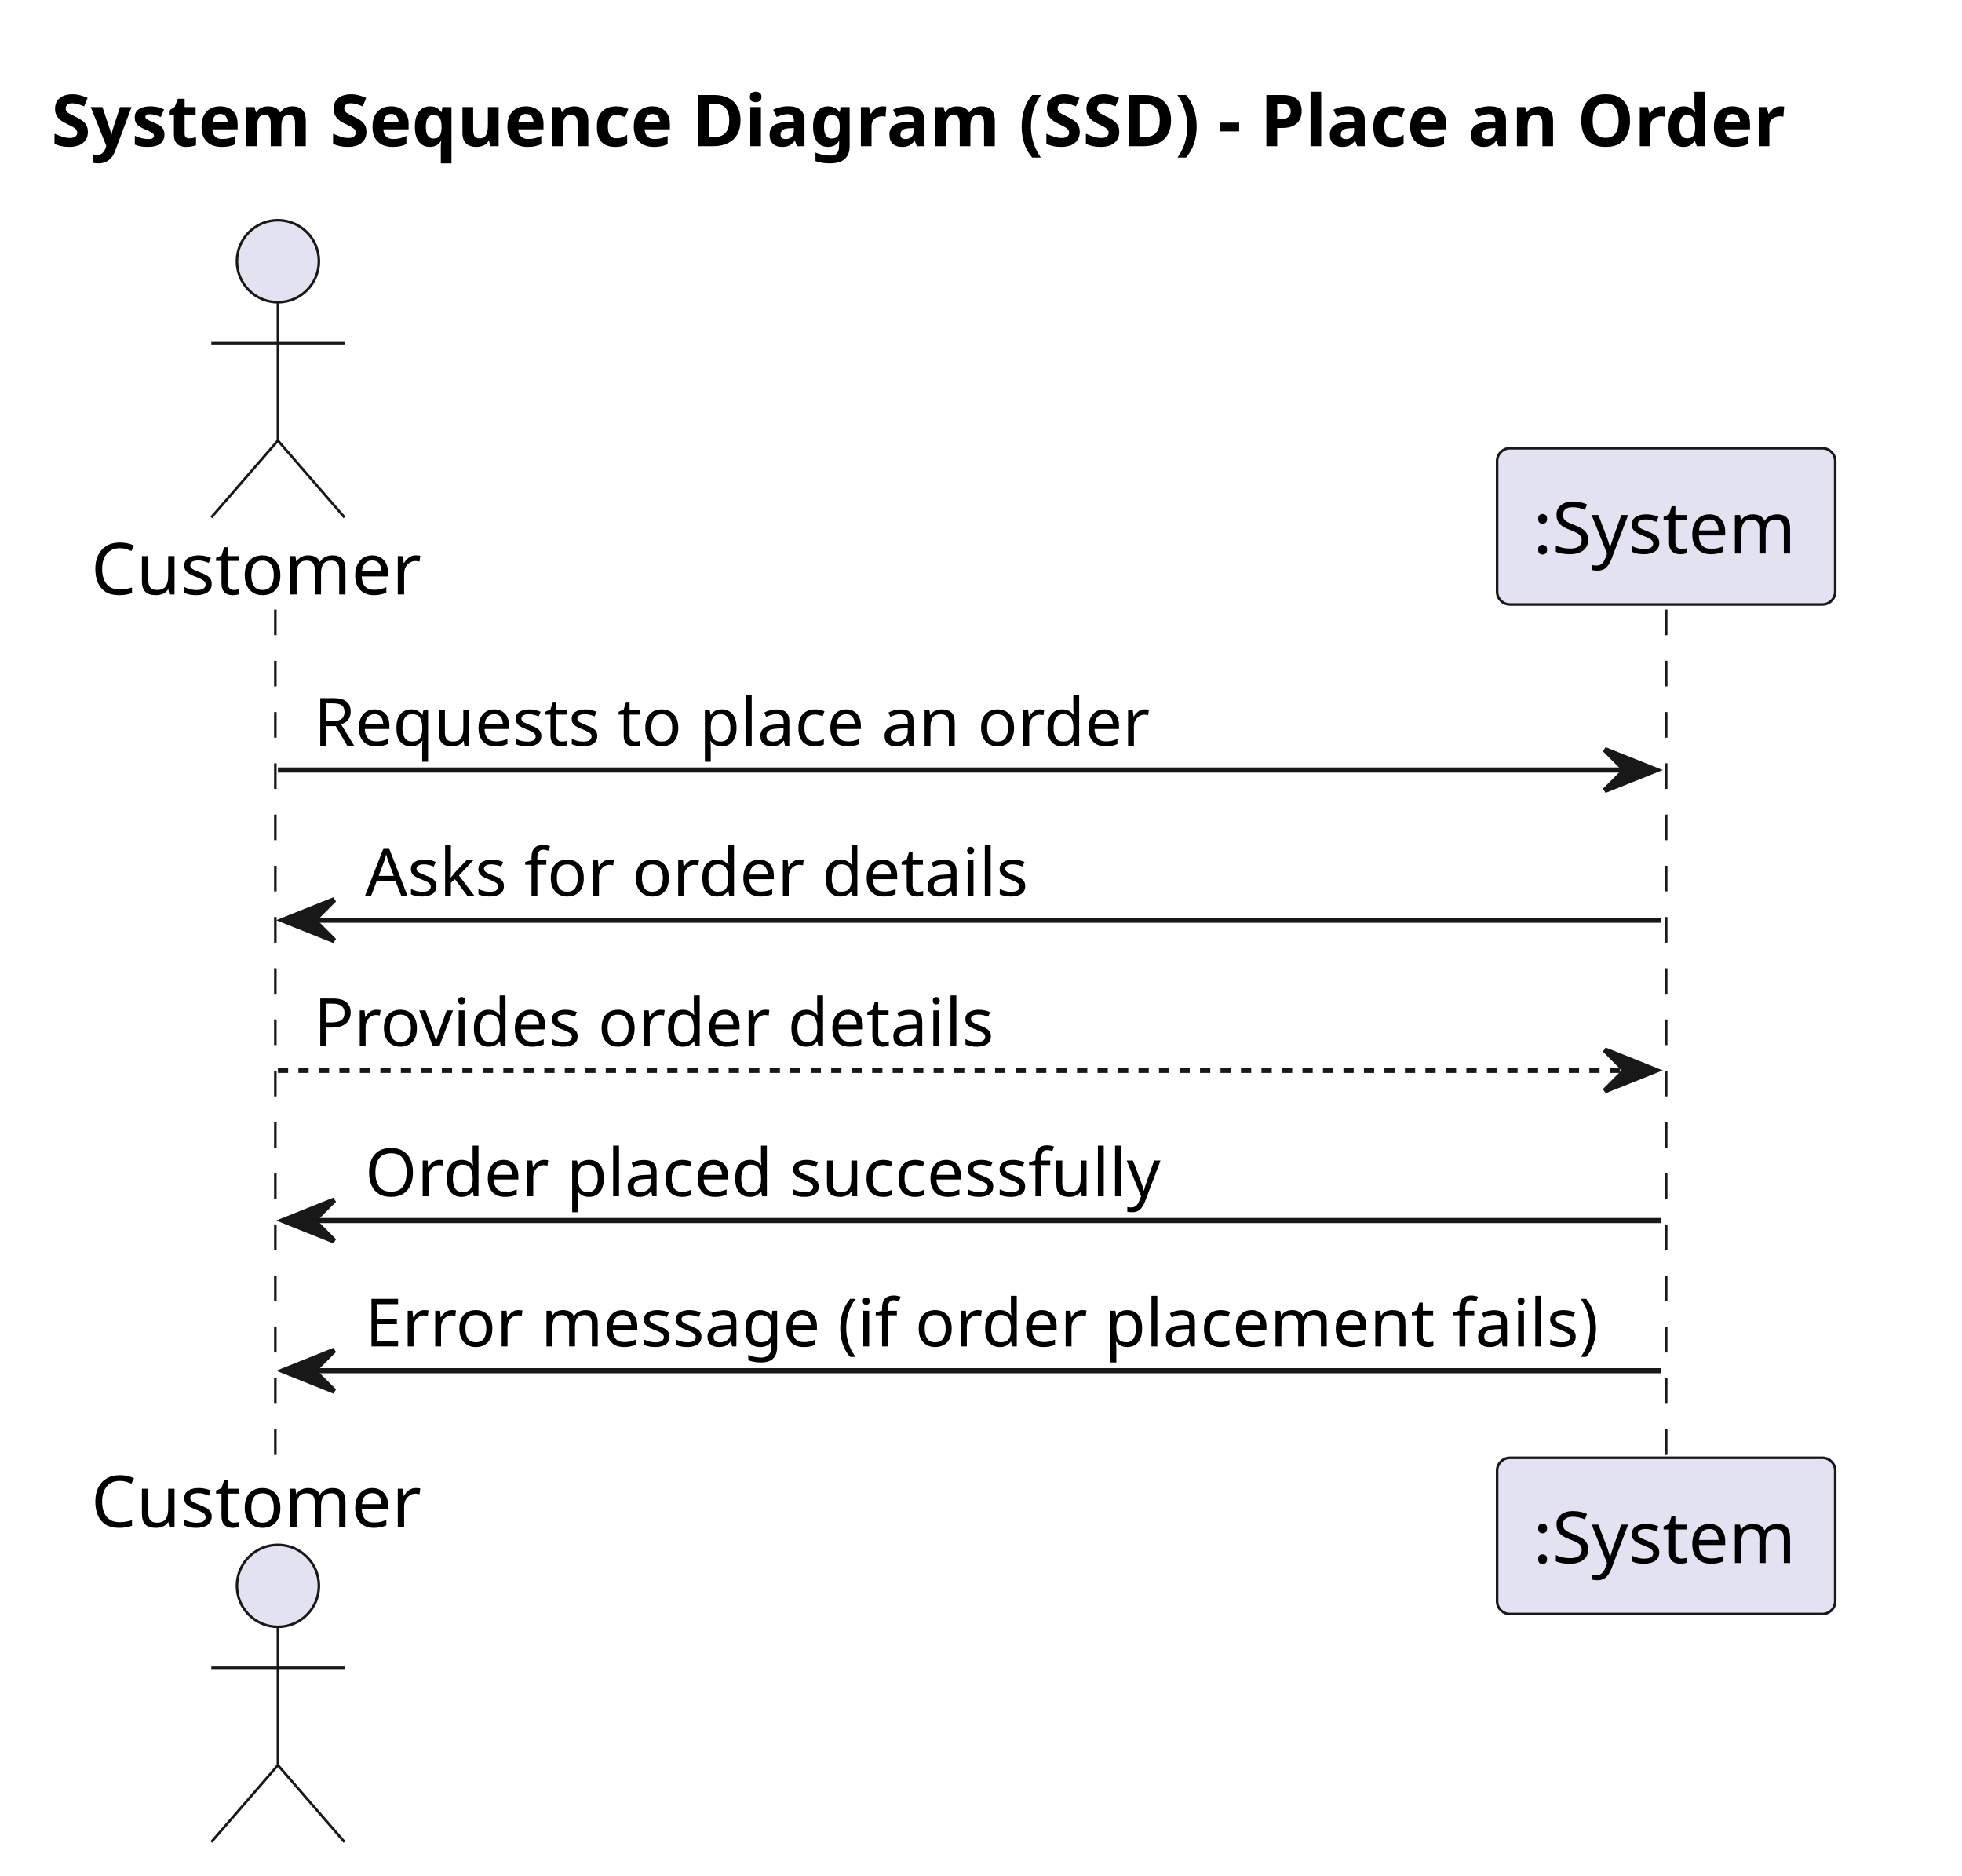
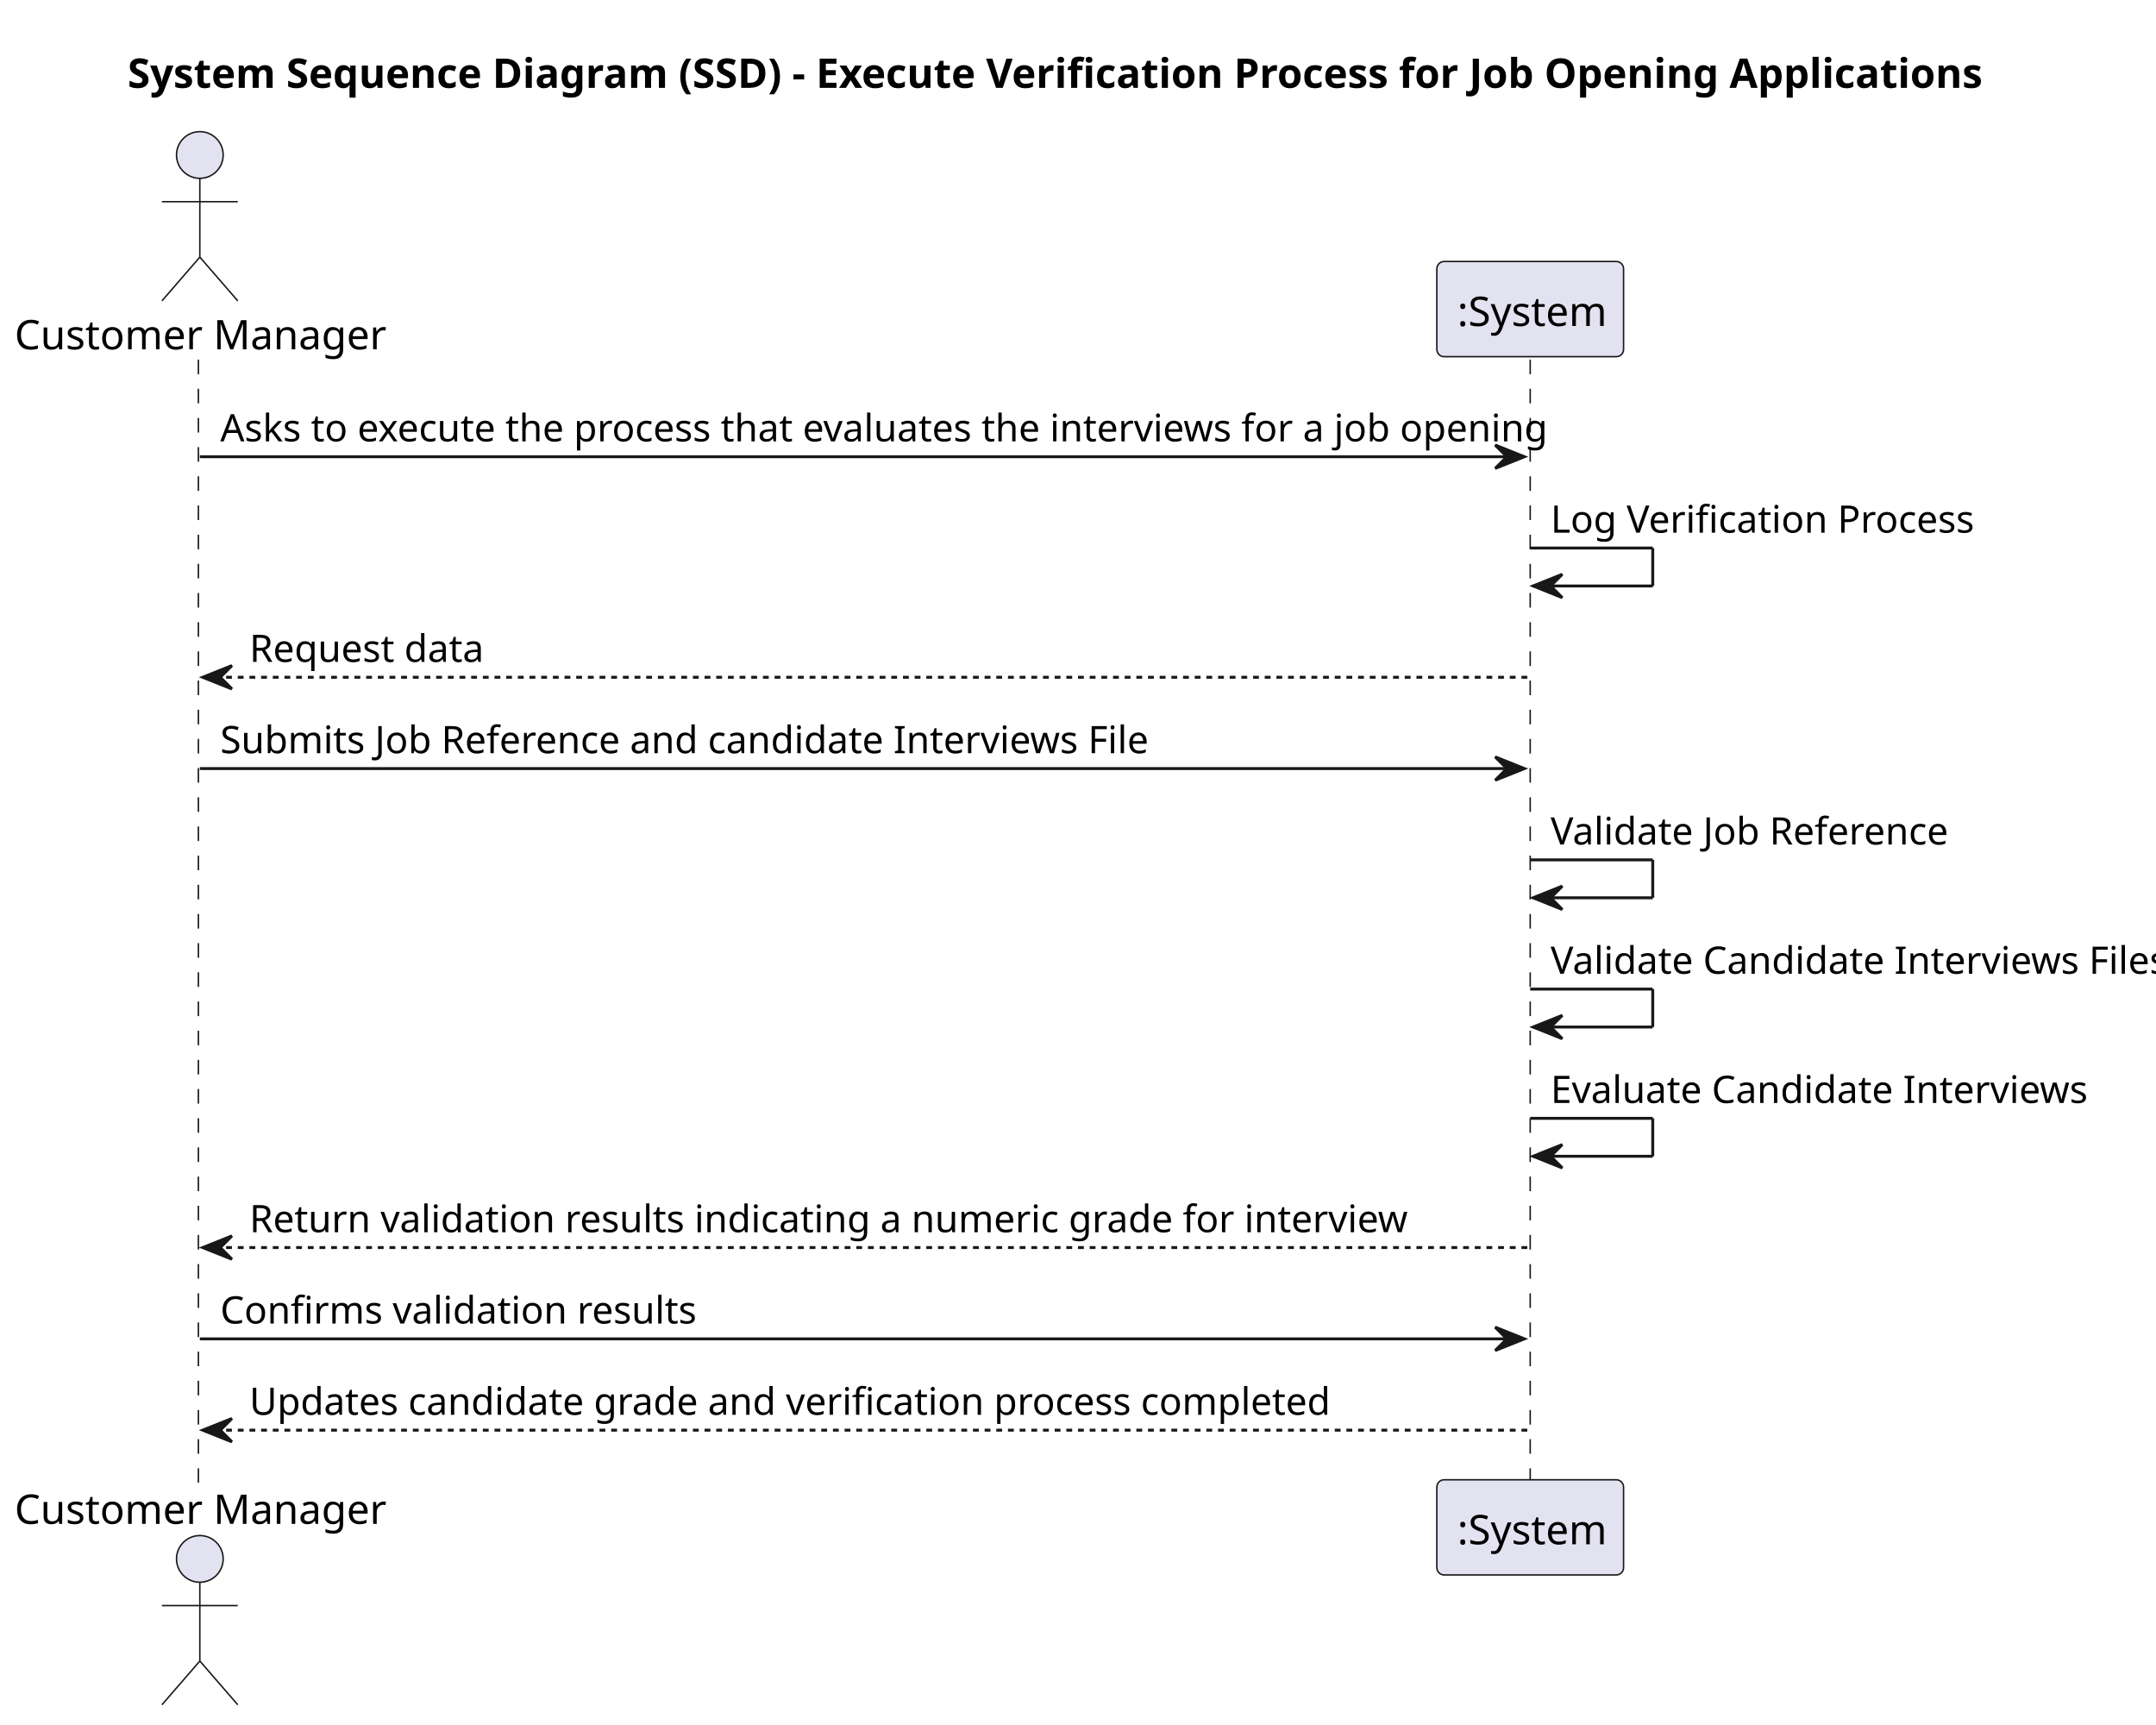
- <svg xmlns="http://www.w3.org/2000/svg" contentStyleType="text/css" height="366px" preserveAspectRatio="none" style="width:383px;height:366px;background:#FFFFFF;" version="1.1" viewBox="0 0 383 366" width="383px" zoomAndPan="magnify">
+ <svg xmlns="http://www.w3.org/2000/svg" contentStyleType="text/css" height="591px" preserveAspectRatio="none" style="width:739px;height:591px;background:#FFFFFF;" version="1.1" viewBox="0 0 739 591" width="739px" zoomAndPan="magnify">
  <defs />
  <g>
-     <text fill="#000000" font-family="sans-serif" font-size="14" font-weight="bold" lengthAdjust="spacing" textLength="355" x="10" y="28.535">System Sequence Diagram (SSD) - Place an Order</text>
-     <line style="stroke:#181818;stroke-width:0.5;stroke-dasharray:5.0,5.0;" x1="53.75" x2="53.75" y1="118.977" y2="285.529" />
-     <line style="stroke:#181818;stroke-width:0.5;stroke-dasharray:5.0,5.0;" x1="325.25" x2="325.25" y1="118.977" y2="285.529" />
-     <text fill="#000000" font-family="sans-serif" font-size="14" lengthAdjust="spacing" textLength="67" x="17.75" y="116.023">Customer</text>
-     <ellipse cx="54.25" cy="50.988" fill="#E2E2F0" rx="8" ry="8" style="stroke:#181818;stroke-width:0.5;" />
-     <path d="M54.25,58.988 L54.25,85.988 M41.25,66.988 L67.25,66.988 M54.25,85.988 L41.25,100.988 M54.25,85.988 L67.25,100.988 " fill="none" style="stroke:#181818;stroke-width:0.5;" />
-     <text fill="#000000" font-family="sans-serif" font-size="14" lengthAdjust="spacing" textLength="67" x="17.75" y="298.065">Customer</text>
-     <ellipse cx="54.25" cy="309.518" fill="#E2E2F0" rx="8" ry="8" style="stroke:#181818;stroke-width:0.5;" />
-     <path d="M54.25,317.518 L54.25,344.518 M41.25,325.518 L67.25,325.518 M54.25,344.518 L41.25,359.518 M54.25,344.518 L67.25,359.518 " fill="none" style="stroke:#181818;stroke-width:0.5;" />
-     <rect fill="#E2E2F0" height="30.488" rx="2.5" ry="2.5" style="stroke:#181818;stroke-width:0.5;" width="66" x="292.25" y="87.488" />
-     <text fill="#000000" font-family="sans-serif" font-size="14" lengthAdjust="spacing" textLength="52" x="299.25" y="108.023">:System</text>
-     <rect fill="#E2E2F0" height="30.488" rx="2.5" ry="2.5" style="stroke:#181818;stroke-width:0.5;" width="66" x="292.25" y="284.529" />
-     <text fill="#000000" font-family="sans-serif" font-size="14" lengthAdjust="spacing" textLength="52" x="299.25" y="305.065">:System</text>
-     <polygon fill="#181818" points="313.25,146.287,323.25,150.287,313.25,154.287,317.25,150.287" style="stroke:#181818;stroke-width:1.0;" />
-     <line style="stroke:#181818;stroke-width:1.0;" x1="54.25" x2="319.25" y1="150.287" y2="150.287" />
-     <text fill="#000000" font-family="sans-serif" font-size="13" lengthAdjust="spacing" textLength="167" x="61.25" y="145.545">Requests to place an order</text>
-     <polygon fill="#181818" points="65.25,175.598,55.25,179.598,65.25,183.598,61.25,179.598" style="stroke:#181818;stroke-width:1.0;" />
-     <line style="stroke:#181818;stroke-width:1.0;" x1="59.25" x2="324.25" y1="179.598" y2="179.598" />
-     <text fill="#000000" font-family="sans-serif" font-size="13" lengthAdjust="spacing" textLength="136" x="71.25" y="174.856">Asks for order details</text>
-     <polygon fill="#181818" points="313.25,204.908,323.25,208.908,313.25,212.908,317.25,208.908" style="stroke:#181818;stroke-width:1.0;" />
-     <line style="stroke:#181818;stroke-width:1.0;stroke-dasharray:2.0,2.0;" x1="54.25" x2="319.25" y1="208.908" y2="208.908" />
-     <text fill="#000000" font-family="sans-serif" font-size="13" lengthAdjust="spacing" textLength="136" x="61.25" y="204.166">Provides order details</text>
-     <polygon fill="#181818" points="65.25,234.219,55.25,238.219,65.25,242.219,61.25,238.219" style="stroke:#181818;stroke-width:1.0;" />
-     <line style="stroke:#181818;stroke-width:1.0;" x1="59.25" x2="324.25" y1="238.219" y2="238.219" />
-     <text fill="#000000" font-family="sans-serif" font-size="13" lengthAdjust="spacing" textLength="162" x="71.25" y="233.477">Order placed successfully</text>
-     <polygon fill="#181818" points="65.25,263.529,55.25,267.529,65.25,271.529,61.25,267.529" style="stroke:#181818;stroke-width:1.0;" />
-     <line style="stroke:#181818;stroke-width:1.0;" x1="59.25" x2="324.25" y1="267.529" y2="267.529" />
-     <text fill="#000000" font-family="sans-serif" font-size="13" lengthAdjust="spacing" textLength="247" x="71.25" y="262.787">Error message (if order placement fails)</text>
+     <text fill="#000000" font-family="sans-serif" font-size="14" font-weight="bold" lengthAdjust="spacing" textLength="651" x="43.75" y="30.107">System Sequence Diagram (SSD) - Execute Verification Process for Job Opening Applications</text>
+     <line style="stroke:#181818;stroke-width:0.5;stroke-dasharray:5.0,5.0;" x1="68" x2="68" y1="123.242" y2="508.152" />
+     <line style="stroke:#181818;stroke-width:0.5;stroke-dasharray:5.0,5.0;" x1="524.5" x2="524.5" y1="123.242" y2="508.152" />
+     <text fill="#000000" font-family="sans-serif" font-size="14" lengthAdjust="spacing" textLength="121" x="5" y="119.728">Customer Manager</text>
+     <ellipse cx="68.5" cy="53.121" fill="#E2E2F0" rx="8" ry="8" style="stroke:#181818;stroke-width:0.5;" />
+     <path d="M68.5,61.121 L68.5,88.121 M55.5,69.121 L81.5,69.121 M68.5,88.121 L55.5,103.121 M68.5,88.121 L81.5,103.121 " fill="none" style="stroke:#181818;stroke-width:0.5;" />
+     <text fill="#000000" font-family="sans-serif" font-size="14" lengthAdjust="spacing" textLength="121" x="5" y="522.26">Customer Manager</text>
+     <ellipse cx="68.5" cy="534.273" fill="#E2E2F0" rx="8" ry="8" style="stroke:#181818;stroke-width:0.5;" />
+     <path d="M68.5,542.273 L68.5,569.273 M55.5,550.273 L81.5,550.273 M68.5,569.273 L55.5,584.273 M68.5,569.273 L81.5,584.273 " fill="none" style="stroke:#181818;stroke-width:0.5;" />
+     <rect fill="#E2E2F0" height="32.621" rx="2.5" ry="2.5" style="stroke:#181818;stroke-width:0.5;" width="64" x="492.5" y="89.621" />
+     <text fill="#000000" font-family="sans-serif" font-size="14" lengthAdjust="spacing" textLength="50" x="499.5" y="111.728">:System</text>
+     <rect fill="#E2E2F0" height="32.621" rx="2.5" ry="2.5" style="stroke:#181818;stroke-width:0.5;" width="64" x="492.5" y="507.152" />
+     <text fill="#000000" font-family="sans-serif" font-size="14" lengthAdjust="spacing" textLength="50" x="499.5" y="529.26">:System</text>
+     <polygon fill="#181818" points="512.5,152.533,522.5,156.533,512.5,160.533,516.5,156.533" style="stroke:#181818;stroke-width:1.0;" />
+     <line style="stroke:#181818;stroke-width:1.0;" x1="68.5" x2="518.5" y1="156.533" y2="156.533" />
+     <text fill="#000000" font-family="sans-serif" font-size="13" lengthAdjust="spacing" textLength="432" x="75.5" y="151.27">Asks to execute the process that evaluates the interviews for a job opening</text>
+     <line style="stroke:#181818;stroke-width:1.0;" x1="524.5" x2="566.5" y1="187.824" y2="187.824" />
+     <line style="stroke:#181818;stroke-width:1.0;" x1="566.5" x2="566.5" y1="187.824" y2="200.824" />
+     <line style="stroke:#181818;stroke-width:1.0;" x1="525.5" x2="566.5" y1="200.824" y2="200.824" />
+     <polygon fill="#181818" points="535.5,196.824,525.5,200.824,535.5,204.824,531.5,200.824" style="stroke:#181818;stroke-width:1.0;" />
+     <text fill="#000000" font-family="sans-serif" font-size="13" lengthAdjust="spacing" textLength="141" x="531.5" y="182.561">Log Verification Process</text>
+     <polygon fill="#181818" points="79.5,228.115,69.5,232.115,79.5,236.115,75.5,232.115" style="stroke:#181818;stroke-width:1.0;" />
+     <line style="stroke:#181818;stroke-width:1.0;stroke-dasharray:2.0,2.0;" x1="73.5" x2="523.5" y1="232.115" y2="232.115" />
+     <text fill="#000000" font-family="sans-serif" font-size="13" lengthAdjust="spacing" textLength="77" x="85.5" y="226.852">Request data</text>
+     <polygon fill="#181818" points="512.5,259.406,522.5,263.406,512.5,267.406,516.5,263.406" style="stroke:#181818;stroke-width:1.0;" />
+     <line style="stroke:#181818;stroke-width:1.0;" x1="68.5" x2="518.5" y1="263.406" y2="263.406" />
+     <text fill="#000000" font-family="sans-serif" font-size="13" lengthAdjust="spacing" textLength="304" x="75.5" y="258.144">Submits Job Reference and candidate Interviews File</text>
+     <line style="stroke:#181818;stroke-width:1.0;" x1="524.5" x2="566.5" y1="294.697" y2="294.697" />
+     <line style="stroke:#181818;stroke-width:1.0;" x1="566.5" x2="566.5" y1="294.697" y2="307.697" />
+     <line style="stroke:#181818;stroke-width:1.0;" x1="525.5" x2="566.5" y1="307.697" y2="307.697" />
+     <polygon fill="#181818" points="535.5,303.697,525.5,307.697,535.5,311.697,531.5,307.697" style="stroke:#181818;stroke-width:1.0;" />
+     <text fill="#000000" font-family="sans-serif" font-size="13" lengthAdjust="spacing" textLength="133" x="531.5" y="289.435">Validate Job Reference</text>
+     <line style="stroke:#181818;stroke-width:1.0;" x1="524.5" x2="566.5" y1="338.988" y2="338.988" />
+     <line style="stroke:#181818;stroke-width:1.0;" x1="566.5" x2="566.5" y1="338.988" y2="351.988" />
+     <line style="stroke:#181818;stroke-width:1.0;" x1="525.5" x2="566.5" y1="351.988" y2="351.988" />
+     <polygon fill="#181818" points="535.5,347.988,525.5,351.988,535.5,355.988,531.5,351.988" style="stroke:#181818;stroke-width:1.0;" />
+     <text fill="#000000" font-family="sans-serif" font-size="13" lengthAdjust="spacing" textLength="201" x="531.5" y="333.726">Validate Candidate Interviews Files</text>
+     <line style="stroke:#181818;stroke-width:1.0;" x1="524.5" x2="566.5" y1="383.279" y2="383.279" />
+     <line style="stroke:#181818;stroke-width:1.0;" x1="566.5" x2="566.5" y1="383.279" y2="396.279" />
+     <line style="stroke:#181818;stroke-width:1.0;" x1="525.5" x2="566.5" y1="396.279" y2="396.279" />
+     <polygon fill="#181818" points="535.5,392.279,525.5,396.279,535.5,400.279,531.5,396.279" style="stroke:#181818;stroke-width:1.0;" />
+     <text fill="#000000" font-family="sans-serif" font-size="13" lengthAdjust="spacing" textLength="171" x="531.5" y="378.017">Evaluate Candidate Interviews</text>
+     <polygon fill="#181818" points="79.5,423.57,69.5,427.57,79.5,431.57,75.5,427.57" style="stroke:#181818;stroke-width:1.0;" />
+     <line style="stroke:#181818;stroke-width:1.0;stroke-dasharray:2.0,2.0;" x1="73.5" x2="523.5" y1="427.57" y2="427.57" />
+     <text fill="#000000" font-family="sans-serif" font-size="13" lengthAdjust="spacing" textLength="365" x="85.5" y="422.308">Return validation results indicating a numeric grade for interview</text>
+     <polygon fill="#181818" points="512.5,454.861,522.5,458.861,512.5,462.861,516.5,458.861" style="stroke:#181818;stroke-width:1.0;" />
+     <line style="stroke:#181818;stroke-width:1.0;" x1="68.5" x2="518.5" y1="458.861" y2="458.861" />
+     <text fill="#000000" font-family="sans-serif" font-size="13" lengthAdjust="spacing" textLength="151" x="75.5" y="453.599">Confirms validation results</text>
+     <polygon fill="#181818" points="79.5,486.152,69.5,490.152,79.5,494.152,75.5,490.152" style="stroke:#181818;stroke-width:1.0;" />
+     <line style="stroke:#181818;stroke-width:1.0;stroke-dasharray:2.0,2.0;" x1="73.5" x2="523.5" y1="490.152" y2="490.152" />
+     <text fill="#000000" font-family="sans-serif" font-size="13" lengthAdjust="spacing" textLength="347" x="85.5" y="484.89">Updates candidate grade and verification process completed</text>
  </g>
</svg>
